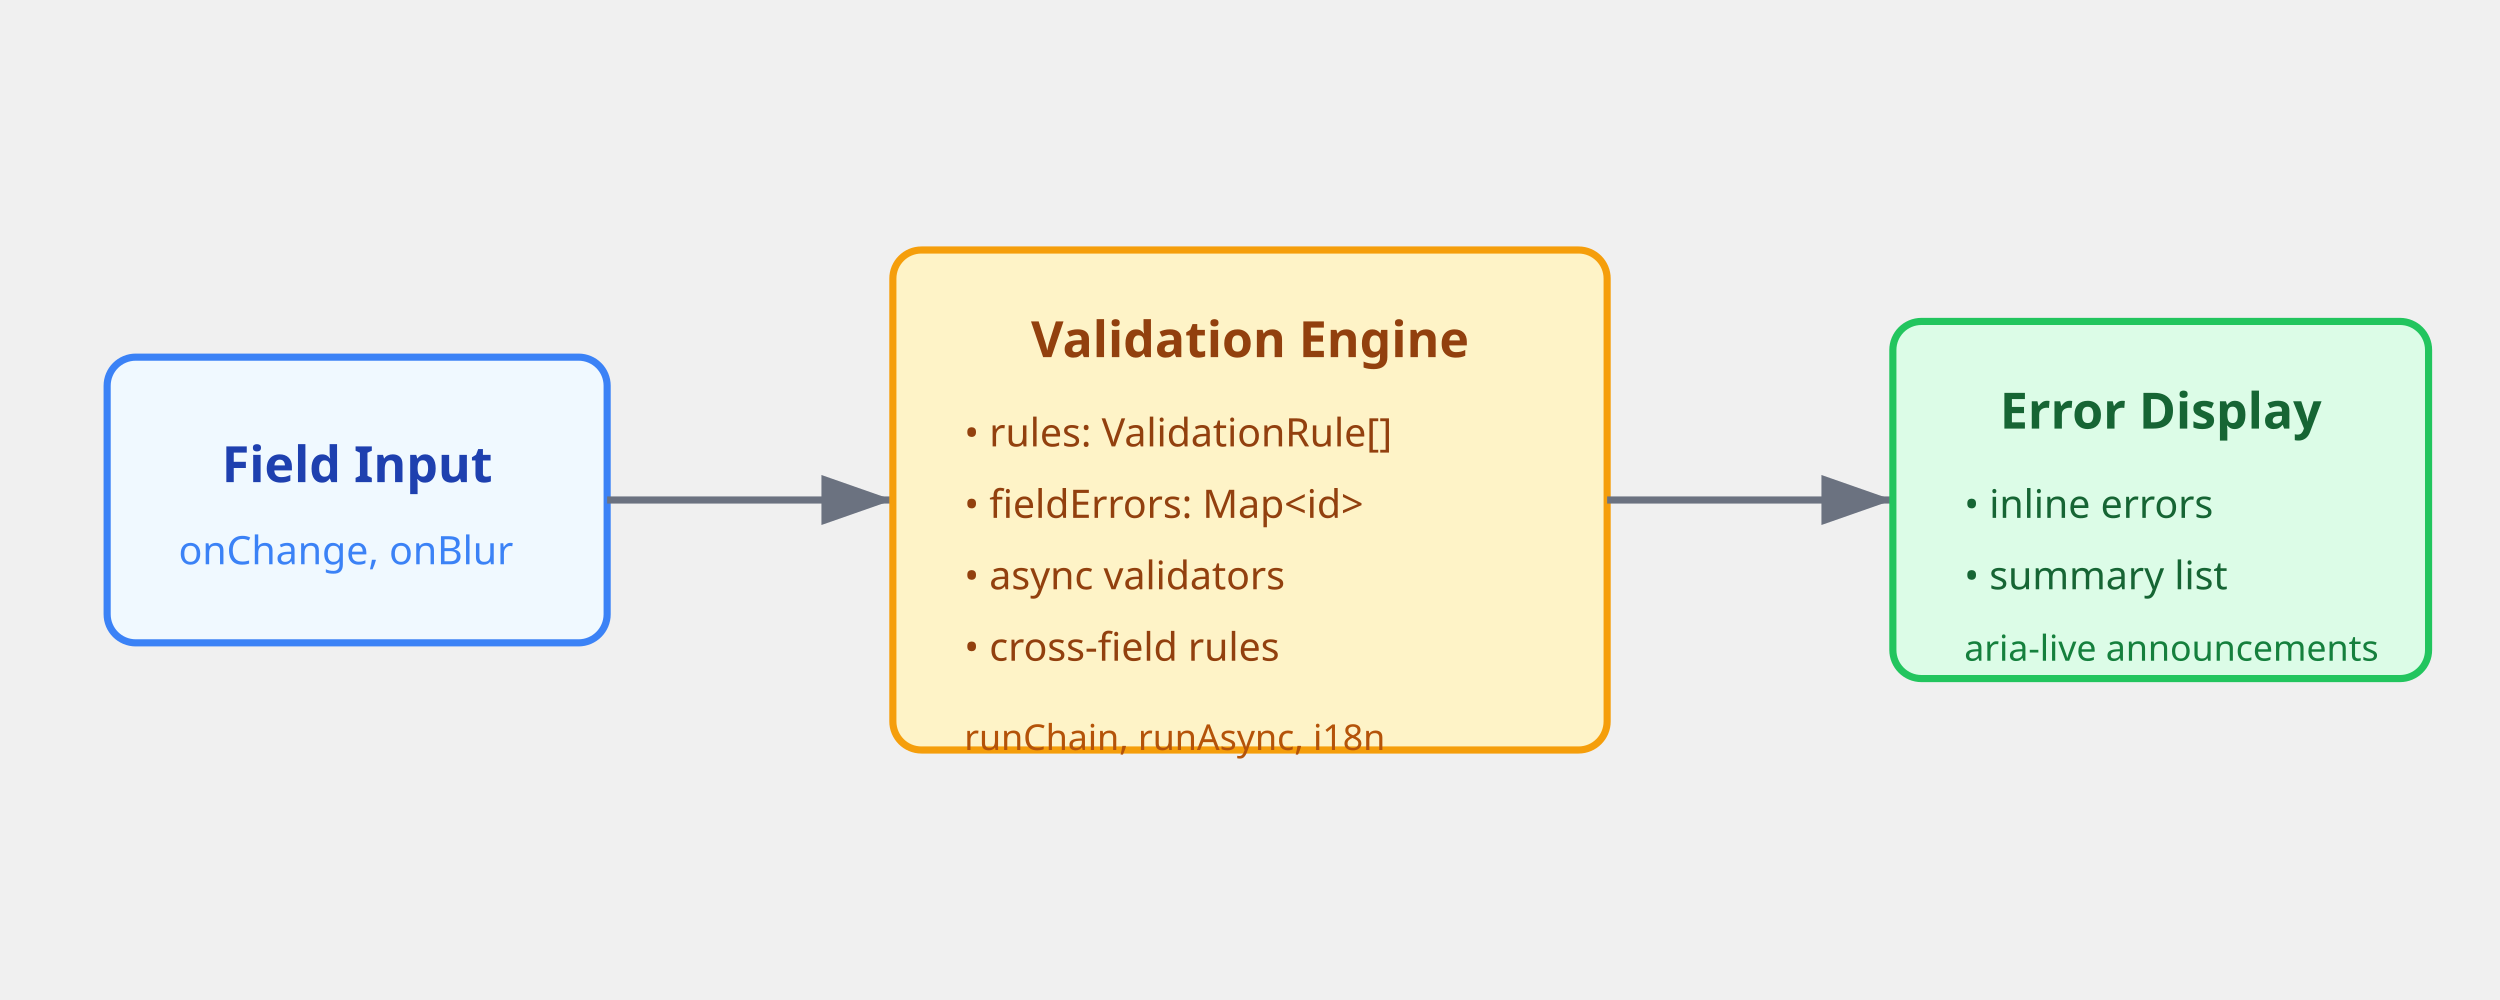
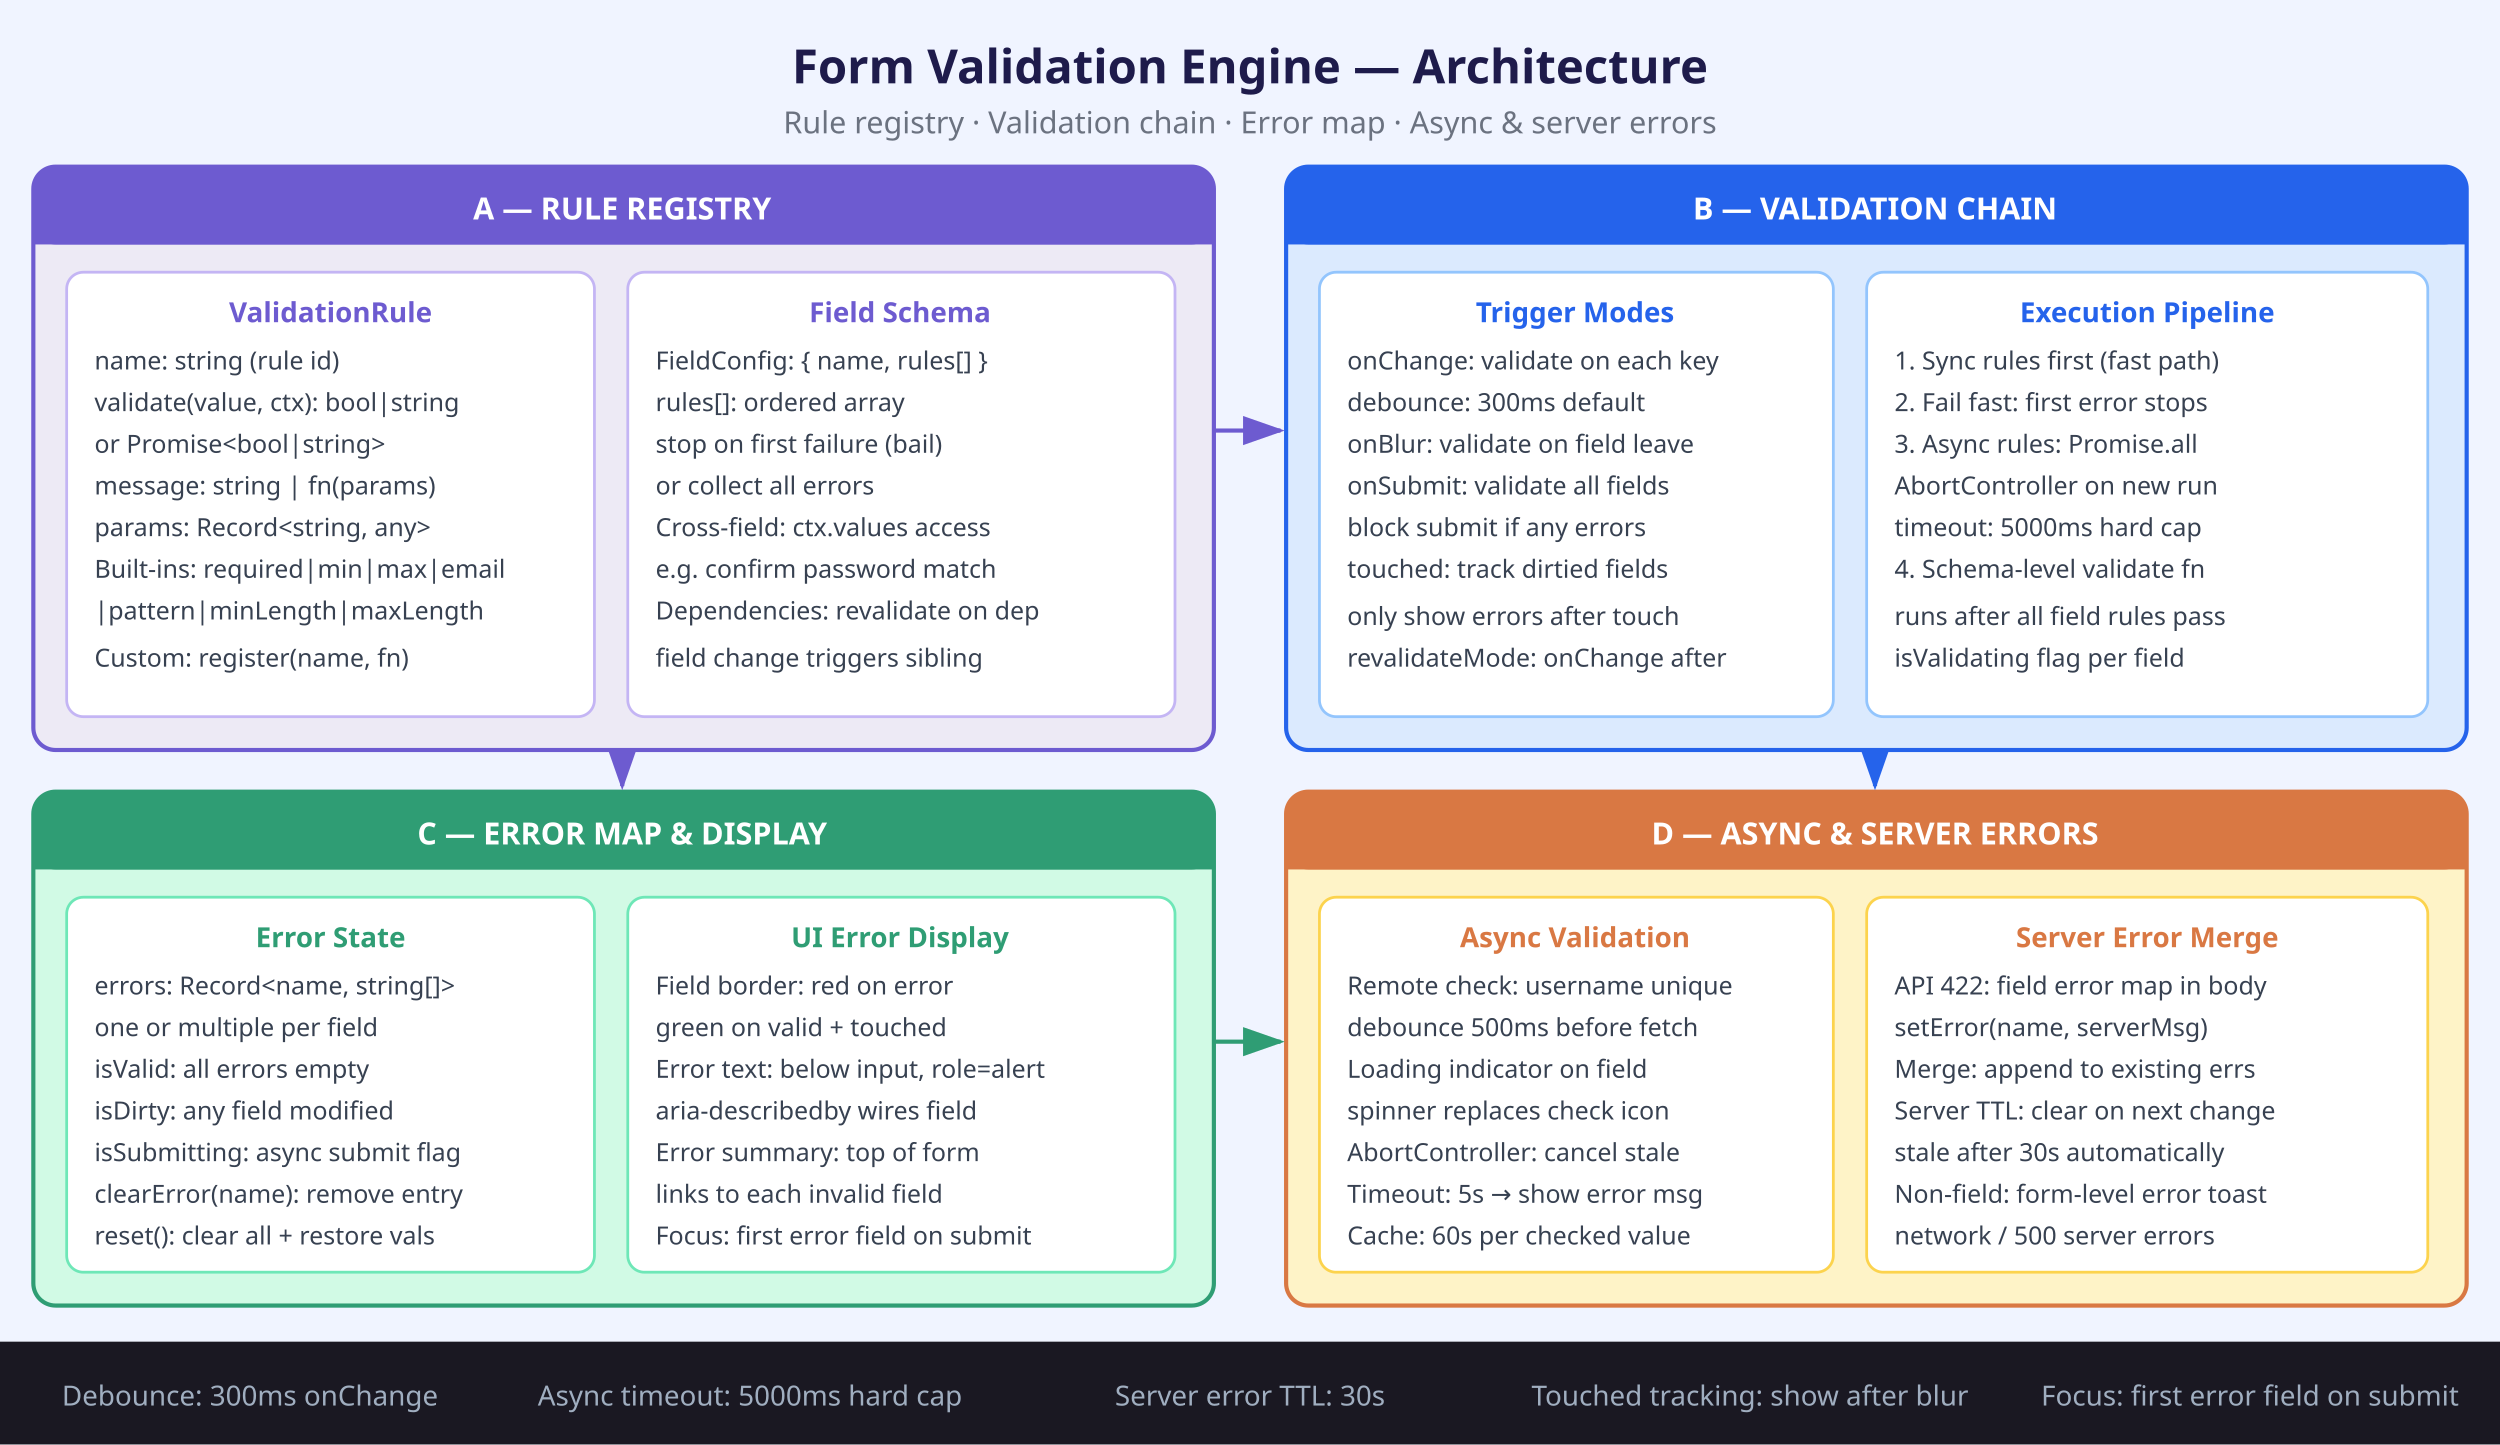
- <svg xmlns="http://www.w3.org/2000/svg" viewBox="0 0 700 280" fill="none" font-family="system-ui, sans-serif">
-   <rect width="700" height="280" fill="transparent" />
-   <rect x="30" y="100" width="140" height="80" rx="8" fill="#f0f9ff" stroke="#3b82f6" stroke-width="2" />
-   <text x="100" y="135" text-anchor="middle" font-size="14" font-weight="bold" fill="#1e40af">Field Input</text>
-   <text x="50" y="158" font-size="11" fill="#3b82f6">onChange, onBlur</text>
-   <line x1="170" y1="140" x2="250" y2="140" stroke="#6b7280" stroke-width="2" marker-end="url(#arrowhead)" />
-   <rect x="250" y="70" width="200" height="140" rx="8" fill="#fef3c7" stroke="#f59e0b" stroke-width="2" />
-   <text x="350" y="100" text-anchor="middle" font-size="14" font-weight="bold" fill="#92400e">Validation Engine</text>
-   <text x="270" y="125" font-size="11" fill="#92400e">• rules: ValidationRule[]</text>
-   <text x="270" y="145" font-size="11" fill="#92400e">• fieldErrors: Map&lt;id&gt;</text>
-   <text x="270" y="165" font-size="11" fill="#92400e">• async validators</text>
-   <text x="270" y="185" font-size="11" fill="#92400e">• cross-field rules</text>
-   <text x="270" y="210" font-size="10" fill="#b45309">runChain, runAsync, i18n</text>
-   <line x1="450" y1="140" x2="530" y2="140" stroke="#6b7280" stroke-width="2" marker-end="url(#arrowhead)" />
-   <rect x="530" y="90" width="150" height="100" rx="8" fill="#dcfce7" stroke="#22c55e" stroke-width="2" />
-   <text x="605" y="120" text-anchor="middle" font-size="14" font-weight="bold" fill="#166534">Error Display</text>
-   <text x="550" y="145" font-size="11" fill="#166534">• inline errors</text>
-   <text x="550" y="165" font-size="11" fill="#166534">• summary list</text>
-   <text x="550" y="185" font-size="10" fill="#15803d">aria-live announcements</text>
+ <svg xmlns="http://www.w3.org/2000/svg" viewBox="0 0 900 520" font-family="system-ui, sans-serif">
  <defs>
-     <marker id="arrowhead" markerWidth="10" markerHeight="7" refX="10" refY="3.5" orient="auto">
-       <polygon points="0 0, 10 3.5, 0 7" fill="#6b7280" />
+     <marker id="arr" markerWidth="10" markerHeight="7" refX="9" refY="3.5" orient="auto">
+       <polygon points="0 0,10 3.5,0 7" fill="#6d5bd0" />
+     </marker>
+     <marker id="arr2" markerWidth="10" markerHeight="7" refX="9" refY="3.5" orient="auto">
+       <polygon points="0 0,10 3.5,0 7" fill="#2563eb" />
+     </marker>
+     <marker id="arr3" markerWidth="10" markerHeight="7" refX="9" refY="3.5" orient="auto">
+       <polygon points="0 0,10 3.5,0 7" fill="#2f9d74" />
    </marker>
  </defs>
+   <rect width="900" height="520" fill="#f0f4ff" />
+   <text x="450" y="30" text-anchor="middle" font-size="17" font-weight="bold" fill="#1e1b4b">Form Validation Engine — Architecture</text>
+   <text x="450" y="48" text-anchor="middle" font-size="11" fill="#6b7280">Rule registry · Validation chain · Error map · Async &amp; server errors</text>
+   <rect x="12" y="60" width="425" height="210" rx="8" fill="#edeaf5" stroke="#6d5bd0" stroke-width="1.5" />
+   <rect x="12" y="60" width="425" height="28" rx="8" fill="#6d5bd0" />
+   <rect x="12" y="76" width="425" height="12" fill="#6d5bd0" />
+   <text x="224" y="79" text-anchor="middle" font-size="11" font-weight="bold" fill="#fff">A — RULE REGISTRY</text>
+   <rect x="24" y="98" width="190" height="160" rx="6" fill="#fff" stroke="#c4b5f4" stroke-width="1" />
+   <text x="119" y="116" text-anchor="middle" font-size="10" font-weight="bold" fill="#6d5bd0">ValidationRule</text>
+   <text x="34" y="133" font-size="9" fill="#374151">name: string (rule id)</text>
+   <text x="34" y="148" font-size="9" fill="#374151">validate(value, ctx): bool|string</text>
+   <text x="34" y="163" font-size="9" fill="#374151">  or Promise&lt;bool|string&gt;</text>
+   <text x="34" y="178" font-size="9" fill="#374151">message: string | fn(params)</text>
+   <text x="34" y="193" font-size="9" fill="#374151">params: Record&lt;string, any&gt;</text>
+   <text x="34" y="208" font-size="9" fill="#374151">Built-ins: required|min|max|email</text>
+   <text x="34" y="223" font-size="9" fill="#374151">  |pattern|minLength|maxLength</text>
+   <text x="34" y="240" font-size="9" fill="#374151">Custom: register(name, fn)</text>
+   <rect x="226" y="98" width="197" height="160" rx="6" fill="#fff" stroke="#c4b5f4" stroke-width="1" />
+   <text x="324" y="116" text-anchor="middle" font-size="10" font-weight="bold" fill="#6d5bd0">Field Schema</text>
+   <text x="236" y="133" font-size="9" fill="#374151">FieldConfig: { name, rules[] }</text>
+   <text x="236" y="148" font-size="9" fill="#374151">rules[]: ordered array</text>
+   <text x="236" y="163" font-size="9" fill="#374151">  stop on first failure (bail)</text>
+   <text x="236" y="178" font-size="9" fill="#374151">  or collect all errors</text>
+   <text x="236" y="193" font-size="9" fill="#374151">Cross-field: ctx.values access</text>
+   <text x="236" y="208" font-size="9" fill="#374151">  e.g. confirm password match</text>
+   <text x="236" y="223" font-size="9" fill="#374151">Dependencies: revalidate on dep</text>
+   <text x="236" y="240" font-size="9" fill="#374151">  field change triggers sibling</text>
+   <rect x="463" y="60" width="425" height="210" rx="8" fill="#dbeafe" stroke="#2563eb" stroke-width="1.5" />
+   <rect x="463" y="60" width="425" height="28" rx="8" fill="#2563eb" />
+   <rect x="463" y="76" width="425" height="12" fill="#2563eb" />
+   <text x="675" y="79" text-anchor="middle" font-size="11" font-weight="bold" fill="#fff">B — VALIDATION CHAIN</text>
+   <rect x="475" y="98" width="185" height="160" rx="6" fill="#fff" stroke="#93c5fd" stroke-width="1" />
+   <text x="567" y="116" text-anchor="middle" font-size="10" font-weight="bold" fill="#2563eb">Trigger Modes</text>
+   <text x="485" y="133" font-size="9" fill="#374151">onChange: validate on each key</text>
+   <text x="485" y="148" font-size="9" fill="#374151">  debounce: 300ms default</text>
+   <text x="485" y="163" font-size="9" fill="#374151">onBlur: validate on field leave</text>
+   <text x="485" y="178" font-size="9" fill="#374151">onSubmit: validate all fields</text>
+   <text x="485" y="193" font-size="9" fill="#374151">  block submit if any errors</text>
+   <text x="485" y="208" font-size="9" fill="#374151">touched: track dirtied fields</text>
+   <text x="485" y="225" font-size="9" fill="#374151">  only show errors after touch</text>
+   <text x="485" y="240" font-size="9" fill="#374151">revalidateMode: onChange after</text>
+   <rect x="672" y="98" width="202" height="160" rx="6" fill="#fff" stroke="#93c5fd" stroke-width="1" />
+   <text x="773" y="116" text-anchor="middle" font-size="10" font-weight="bold" fill="#2563eb">Execution Pipeline</text>
+   <text x="682" y="133" font-size="9" fill="#374151">1. Sync rules first (fast path)</text>
+   <text x="682" y="148" font-size="9" fill="#374151">2. Fail fast: first error stops</text>
+   <text x="682" y="163" font-size="9" fill="#374151">3. Async rules: Promise.all</text>
+   <text x="682" y="178" font-size="9" fill="#374151">  AbortController on new run</text>
+   <text x="682" y="193" font-size="9" fill="#374151">  timeout: 5000ms hard cap</text>
+   <text x="682" y="208" font-size="9" fill="#374151">4. Schema-level validate fn</text>
+   <text x="682" y="225" font-size="9" fill="#374151">  runs after all field rules pass</text>
+   <text x="682" y="240" font-size="9" fill="#374151">isValidating flag per field</text>
+   <line x1="437" y1="155" x2="461" y2="155" stroke="#6d5bd0" stroke-width="1.5" marker-end="url(#arr)" />
+   <rect x="12" y="285" width="425" height="185" rx="8" fill="#d1fae5" stroke="#2f9d74" stroke-width="1.5" />
+   <rect x="12" y="285" width="425" height="28" rx="8" fill="#2f9d74" />
+   <rect x="12" y="301" width="425" height="12" fill="#2f9d74" />
+   <text x="224" y="304" text-anchor="middle" font-size="11" font-weight="bold" fill="#fff">C — ERROR MAP &amp; DISPLAY</text>
+   <rect x="24" y="323" width="190" height="135" rx="6" fill="#fff" stroke="#6ee7b7" stroke-width="1" />
+   <text x="119" y="341" text-anchor="middle" font-size="10" font-weight="bold" fill="#2f9d74">Error State</text>
+   <text x="34" y="358" font-size="9" fill="#374151">errors: Record&lt;name, string[]&gt;</text>
+   <text x="34" y="373" font-size="9" fill="#374151">  one or multiple per field</text>
+   <text x="34" y="388" font-size="9" fill="#374151">isValid: all errors empty</text>
+   <text x="34" y="403" font-size="9" fill="#374151">isDirty: any field modified</text>
+   <text x="34" y="418" font-size="9" fill="#374151">isSubmitting: async submit flag</text>
+   <text x="34" y="433" font-size="9" fill="#374151">clearError(name): remove entry</text>
+   <text x="34" y="448" font-size="9" fill="#374151">reset(): clear all + restore vals</text>
+   <rect x="226" y="323" width="197" height="135" rx="6" fill="#fff" stroke="#6ee7b7" stroke-width="1" />
+   <text x="324" y="341" text-anchor="middle" font-size="10" font-weight="bold" fill="#2f9d74">UI Error Display</text>
+   <text x="236" y="358" font-size="9" fill="#374151">Field border: red on error</text>
+   <text x="236" y="373" font-size="9" fill="#374151">  green on valid + touched</text>
+   <text x="236" y="388" font-size="9" fill="#374151">Error text: below input, role=alert</text>
+   <text x="236" y="403" font-size="9" fill="#374151">  aria-describedby wires field</text>
+   <text x="236" y="418" font-size="9" fill="#374151">Error summary: top of form</text>
+   <text x="236" y="433" font-size="9" fill="#374151">  links to each invalid field</text>
+   <text x="236" y="448" font-size="9" fill="#374151">Focus: first error field on submit</text>
+   <rect x="463" y="285" width="425" height="185" rx="8" fill="#fef3c7" stroke="#d97843" stroke-width="1.5" />
+   <rect x="463" y="285" width="425" height="28" rx="8" fill="#d97843" />
+   <rect x="463" y="301" width="425" height="12" fill="#d97843" />
+   <text x="675" y="304" text-anchor="middle" font-size="11" font-weight="bold" fill="#fff">D — ASYNC &amp; SERVER ERRORS</text>
+   <rect x="475" y="323" width="185" height="135" rx="6" fill="#fff" stroke="#fcd34d" stroke-width="1" />
+   <text x="567" y="341" text-anchor="middle" font-size="10" font-weight="bold" fill="#d97843">Async Validation</text>
+   <text x="485" y="358" font-size="9" fill="#374151">Remote check: username unique</text>
+   <text x="485" y="373" font-size="9" fill="#374151">  debounce 500ms before fetch</text>
+   <text x="485" y="388" font-size="9" fill="#374151">Loading indicator on field</text>
+   <text x="485" y="403" font-size="9" fill="#374151">  spinner replaces check icon</text>
+   <text x="485" y="418" font-size="9" fill="#374151">AbortController: cancel stale</text>
+   <text x="485" y="433" font-size="9" fill="#374151">Timeout: 5s → show error msg</text>
+   <text x="485" y="448" font-size="9" fill="#374151">Cache: 60s per checked value</text>
+   <rect x="672" y="323" width="202" height="135" rx="6" fill="#fff" stroke="#fcd34d" stroke-width="1" />
+   <text x="773" y="341" text-anchor="middle" font-size="10" font-weight="bold" fill="#d97843">Server Error Merge</text>
+   <text x="682" y="358" font-size="9" fill="#374151">API 422: field error map in body</text>
+   <text x="682" y="373" font-size="9" fill="#374151">  setError(name, serverMsg)</text>
+   <text x="682" y="388" font-size="9" fill="#374151">Merge: append to existing errs</text>
+   <text x="682" y="403" font-size="9" fill="#374151">Server TTL: clear on next change</text>
+   <text x="682" y="418" font-size="9" fill="#374151">  stale after 30s automatically</text>
+   <text x="682" y="433" font-size="9" fill="#374151">Non-field: form-level error toast</text>
+   <text x="682" y="448" font-size="9" fill="#374151">  network / 500 server errors</text>
+   <line x1="675" y1="270" x2="675" y2="283" stroke="#2563eb" stroke-width="1.5" marker-end="url(#arr2)" />
+   <line x1="224" y1="270" x2="224" y2="283" stroke="#6d5bd0" stroke-width="1.5" marker-end="url(#arr)" />
+   <line x1="437" y1="375" x2="461" y2="375" stroke="#2f9d74" stroke-width="1.5" marker-end="url(#arr3)" />
+   <rect x="0" y="483" width="900" height="37" fill="#1a1822" />
+   <text x="90" y="506" text-anchor="middle" font-size="10" fill="#a0aec0">Debounce: 300ms onChange</text>
+   <text x="270" y="506" text-anchor="middle" font-size="10" fill="#a0aec0">Async timeout: 5000ms hard cap</text>
+   <text x="450" y="506" text-anchor="middle" font-size="10" fill="#a0aec0">Server error TTL: 30s</text>
+   <text x="630" y="506" text-anchor="middle" font-size="10" fill="#a0aec0">Touched tracking: show after blur</text>
+   <text x="810" y="506" text-anchor="middle" font-size="10" fill="#a0aec0">Focus: first error field on submit</text>
</svg>
